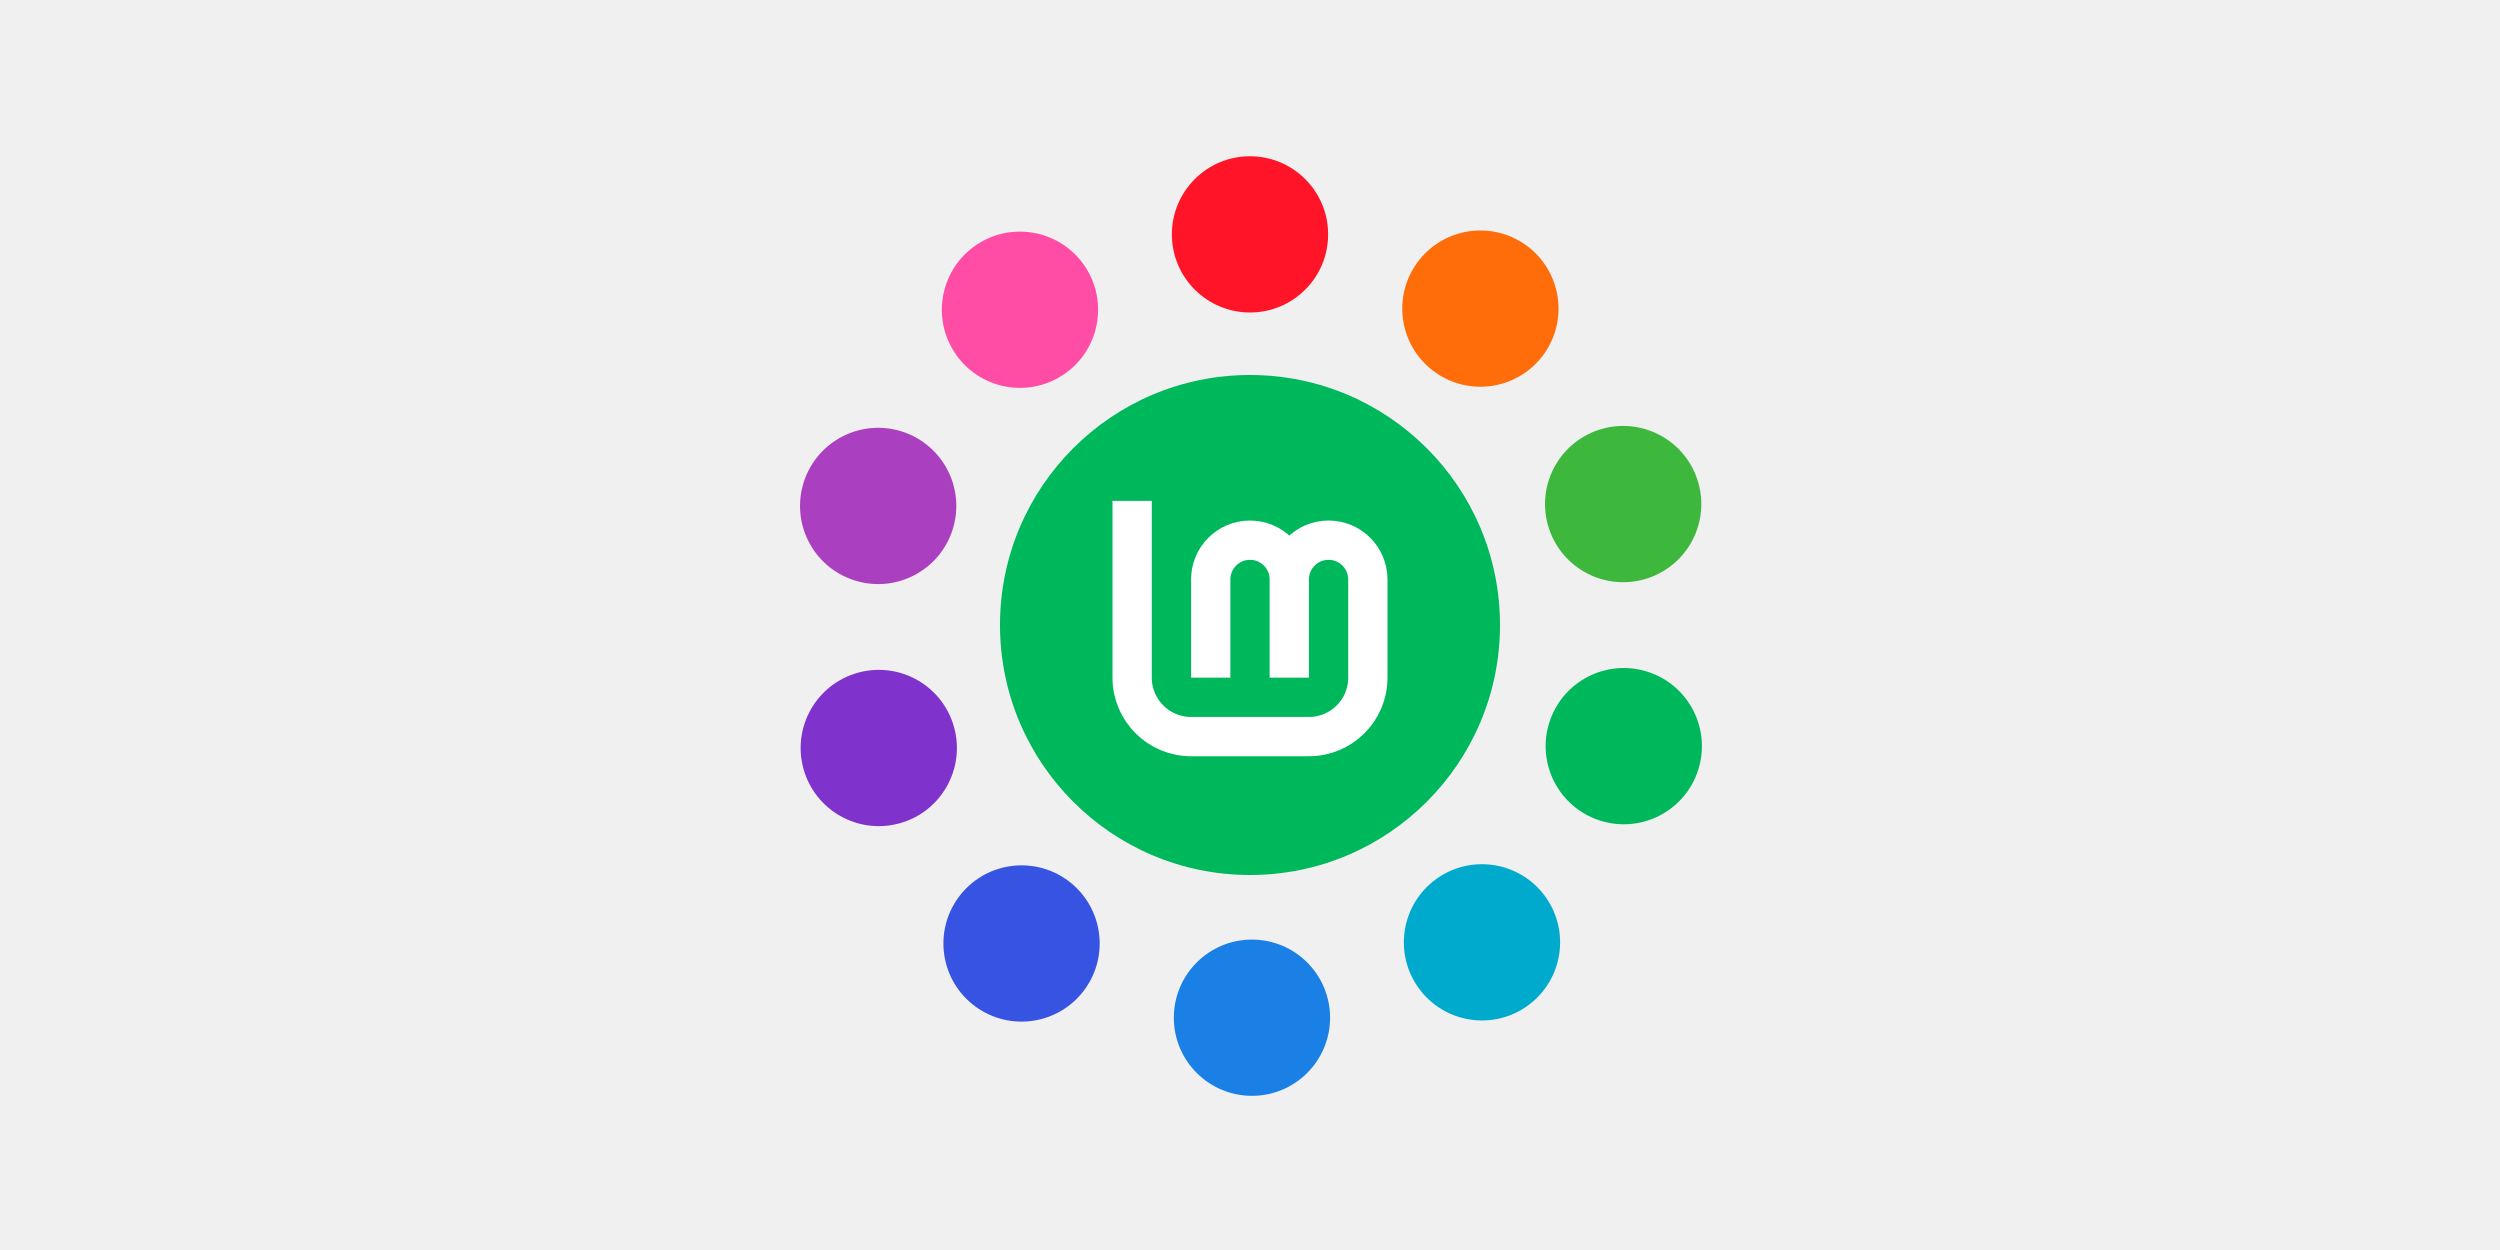
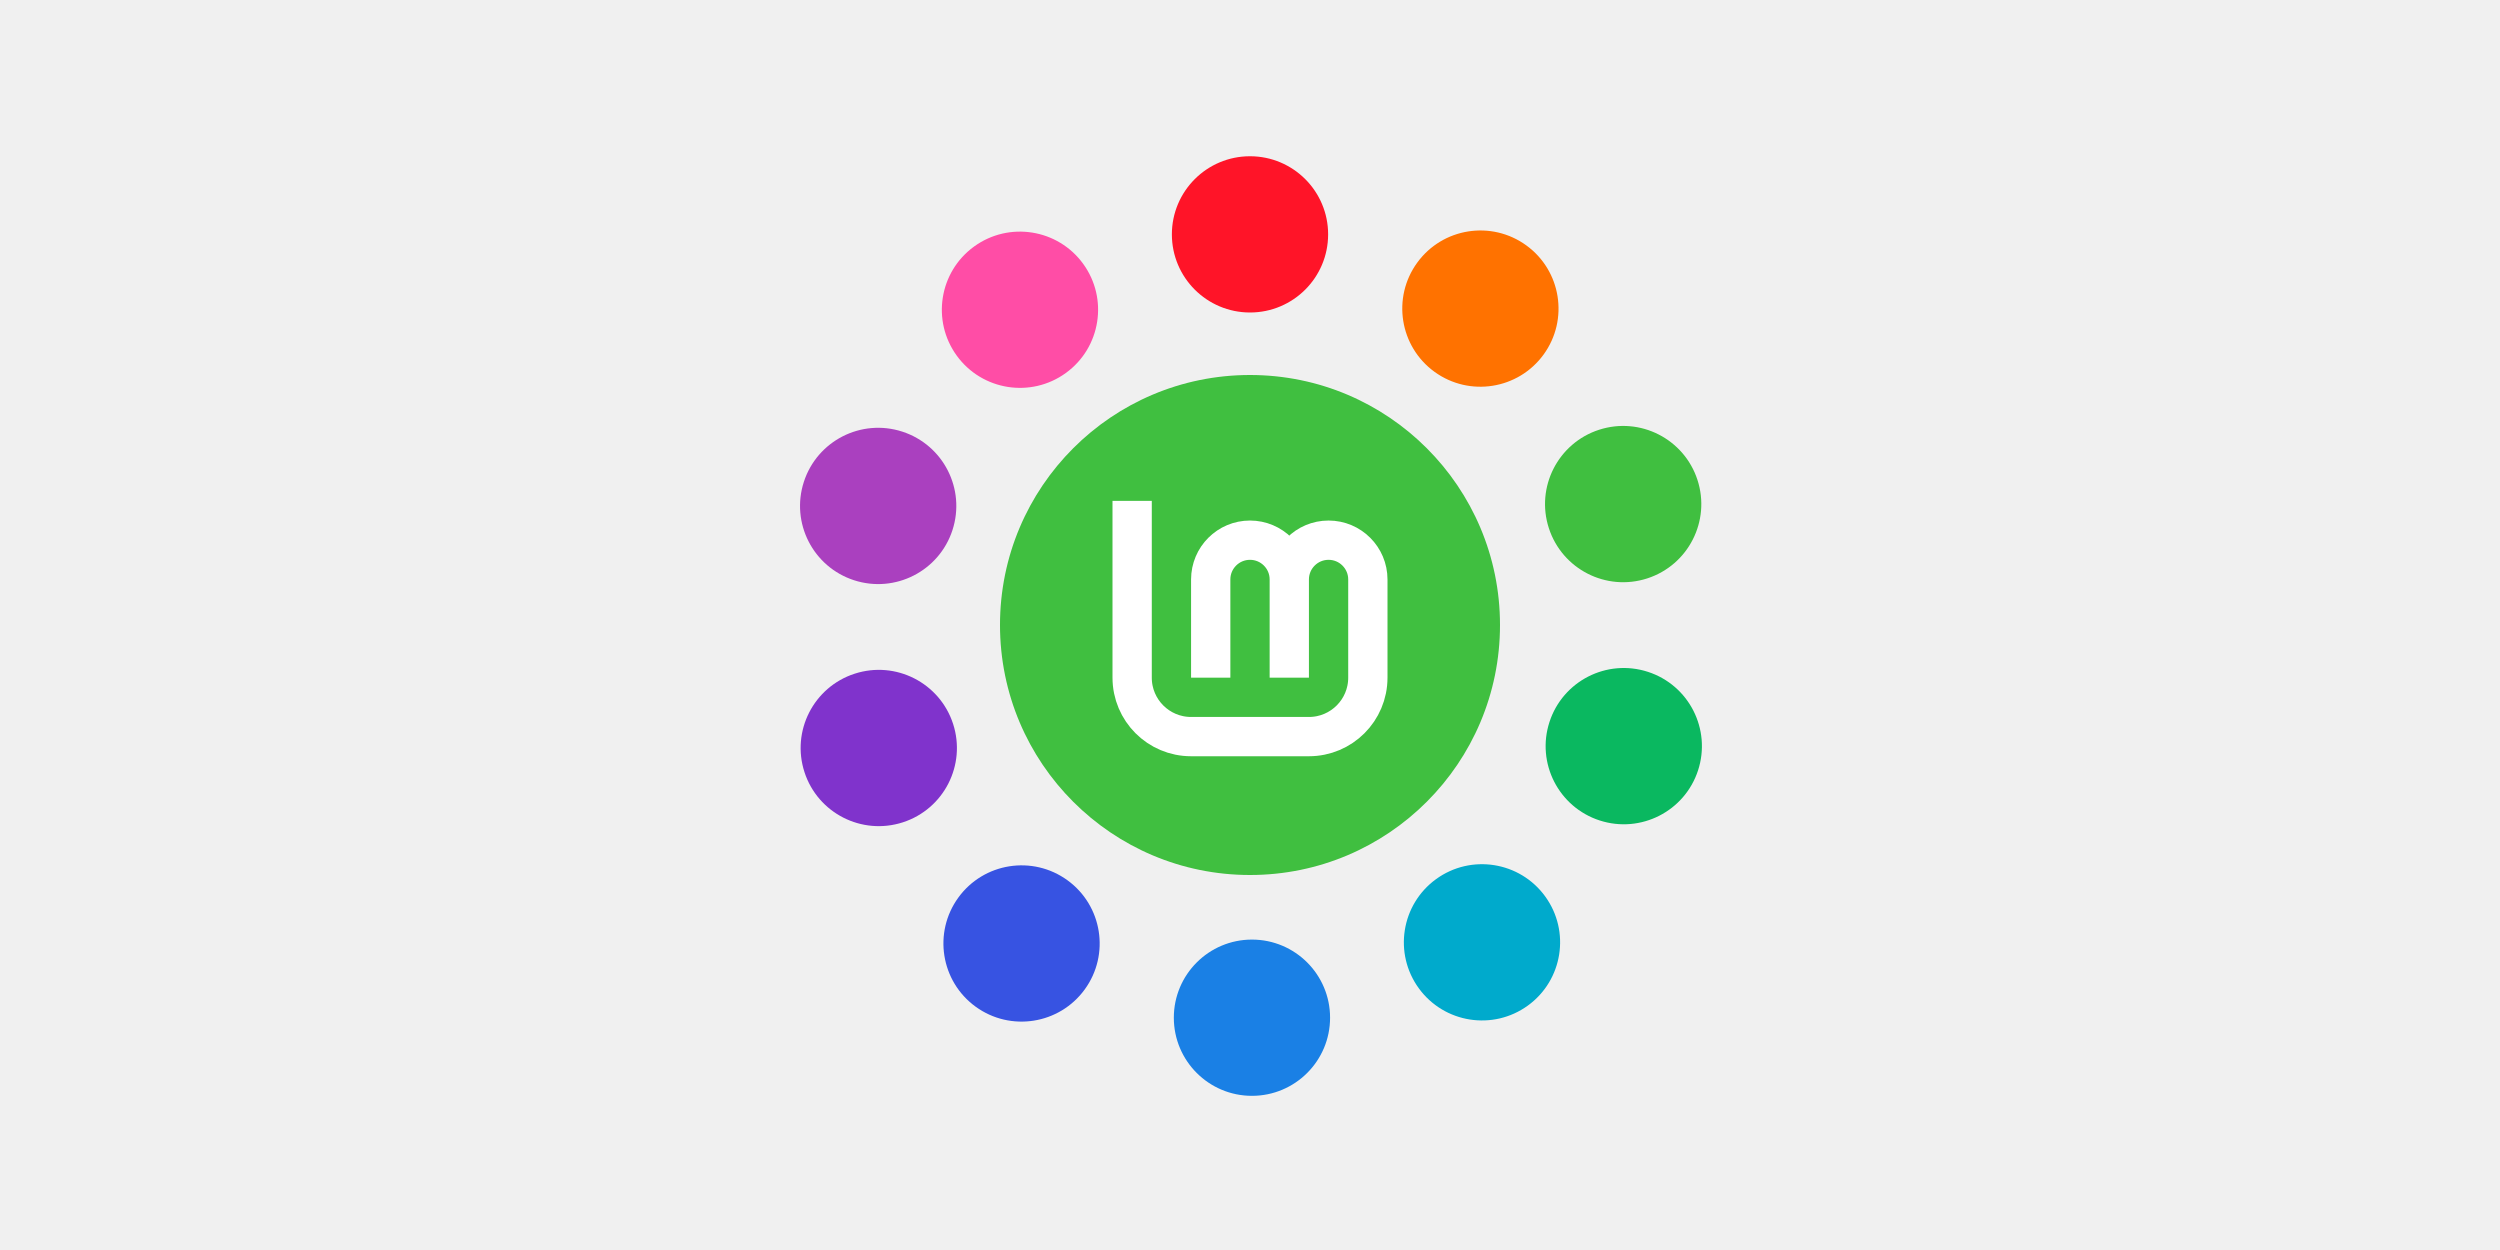
<svg xmlns="http://www.w3.org/2000/svg" width="1280" height="640" viewBox="0 0 1280 640" id="svg2" version="1.1">
  <defs id="defs4" />
  <g transform="translate(0,-1.2e-5)" id="layer2" />
  <g transform="translate(0,-1.2e-5)" id="layer1" />
  <g id="layer3" transform="translate(-16,-32)">
    <g transform="matrix(0.9142857,0,0,0.9142857,442.9714,-537.9312)" id="g58">
-       <circle cy="973.362" cx="233" id="ellipse4247" style="fill:#00b85c;fill-opacity:1;stroke:none;stroke-width:22.336;stroke-linecap:butt;stroke-linejoin:bevel;stroke-miterlimit:4;stroke-dasharray:none;stroke-opacity:1" r="140" />
+       <circle cy="973.362" cx="233" id="ellipse4247" style="fill:#40bf40;fill-opacity:1;stroke:none;stroke-width:22.336;stroke-linecap:butt;stroke-linejoin:bevel;stroke-miterlimit:4;stroke-dasharray:none;stroke-opacity:1" r="140" />
      <path d="m 211,1002.862 v -55 c 0,-12.15 9.85,-22 22,-22 12.15,0 22,9.85 22,22 v 55 m -88,-99 v 99 c 0,18.225 14.775,33 33,33 h 66 c 18.225,0 33,-14.775 33,-33 v -55 c 0,-12.15 -9.85,-22 -22,-22 -12.15,0 -22,9.85 -22,22" style="fill:none;fill-opacity:0.267;stroke:#ffffff;stroke-width:22;stroke-linecap:butt;stroke-linejoin:miter;stroke-miterlimit:4;stroke-dasharray:none;stroke-opacity:1" id="path4249" />
    </g>
    <circle style="fill:#ff1428;fill-opacity:1;stroke:none;stroke-width:0;stroke-miterlimit:4;stroke-dasharray:none" id="path863" cx="656" cy="152" r="40" />
-     <circle style="fill:#ff6d0a;fill-opacity:1;stroke:none;stroke-width:0;stroke-miterlimit:4;stroke-dasharray:none" id="circle879" cx="737.834" cy="-301.209" r="40" transform="rotate(36)" />
-     <circle style="fill:#3db83d;fill-opacity:1;stroke:none;stroke-width:0;stroke-miterlimit:4;stroke-dasharray:none" id="circle881" cx="537.649" cy="-715.963" r="40" transform="rotate(72)" />
-     <circle style="fill:#00b85c;fill-opacity:1;stroke:none;stroke-width:0;stroke-miterlimit:4;stroke-dasharray:none" id="circle883" cx="131.91" cy="-933.841" r="40" transform="rotate(108)" />
+     <circle style="fill:#ff7200;fill-opacity:1;stroke:none;stroke-width:0;stroke-miterlimit:4;stroke-dasharray:none" id="circle879" cx="737.834" cy="-301.209" r="40" transform="rotate(36)" />
+     <circle style="fill:#40bf40;fill-opacity:1;stroke:none;stroke-width:0;stroke-miterlimit:4;stroke-dasharray:none" id="circle881" cx="537.649" cy="-715.963" r="40" transform="rotate(72)" />
+     <circle style="fill:#0ab860;fill-opacity:1;stroke:none;stroke-width:0;stroke-miterlimit:4;stroke-dasharray:none" id="circle883" cx="131.91" cy="-933.841" r="40" transform="rotate(108)" />
    <circle style="fill:#00aacc;fill-opacity:1;stroke:none;stroke-width:0;stroke-miterlimit:4;stroke-dasharray:none" id="circle885" cx="-324.406" cy="-871.62" r="40" transform="rotate(144)" />
    <circle style="fill:#1a80e5;fill-opacity:1;stroke:none;stroke-width:0;stroke-miterlimit:4;stroke-dasharray:none" id="circle887" cx="-657" cy="-553.067" r="40" transform="scale(-1)" />
    <circle style="fill:#3753e2;fill-opacity:1;stroke:none;stroke-width:0;stroke-miterlimit:4;stroke-dasharray:none" id="circle889" cx="-738.834" cy="-99.858" r="40" transform="rotate(-144)" />
    <circle style="fill:#8033cc;fill-opacity:1;stroke:none;stroke-width:0;stroke-miterlimit:4;stroke-dasharray:none" id="circle891" cx="-538.649" cy="314.896" r="40" transform="rotate(-108)" />
    <circle style="fill:#aa40bf;fill-opacity:1;stroke:none;stroke-width:0;stroke-miterlimit:4;stroke-dasharray:none" id="circle893" cx="-132.91" cy="532.774" r="40" transform="rotate(-72)" />
    <circle style="fill:#ff4da6;fill-opacity:1;stroke:none;stroke-width:0;stroke-miterlimit:4;stroke-dasharray:none" id="circle895" cx="323.406" cy="470.553" r="40" transform="rotate(-36)" />
  </g>
</svg>
